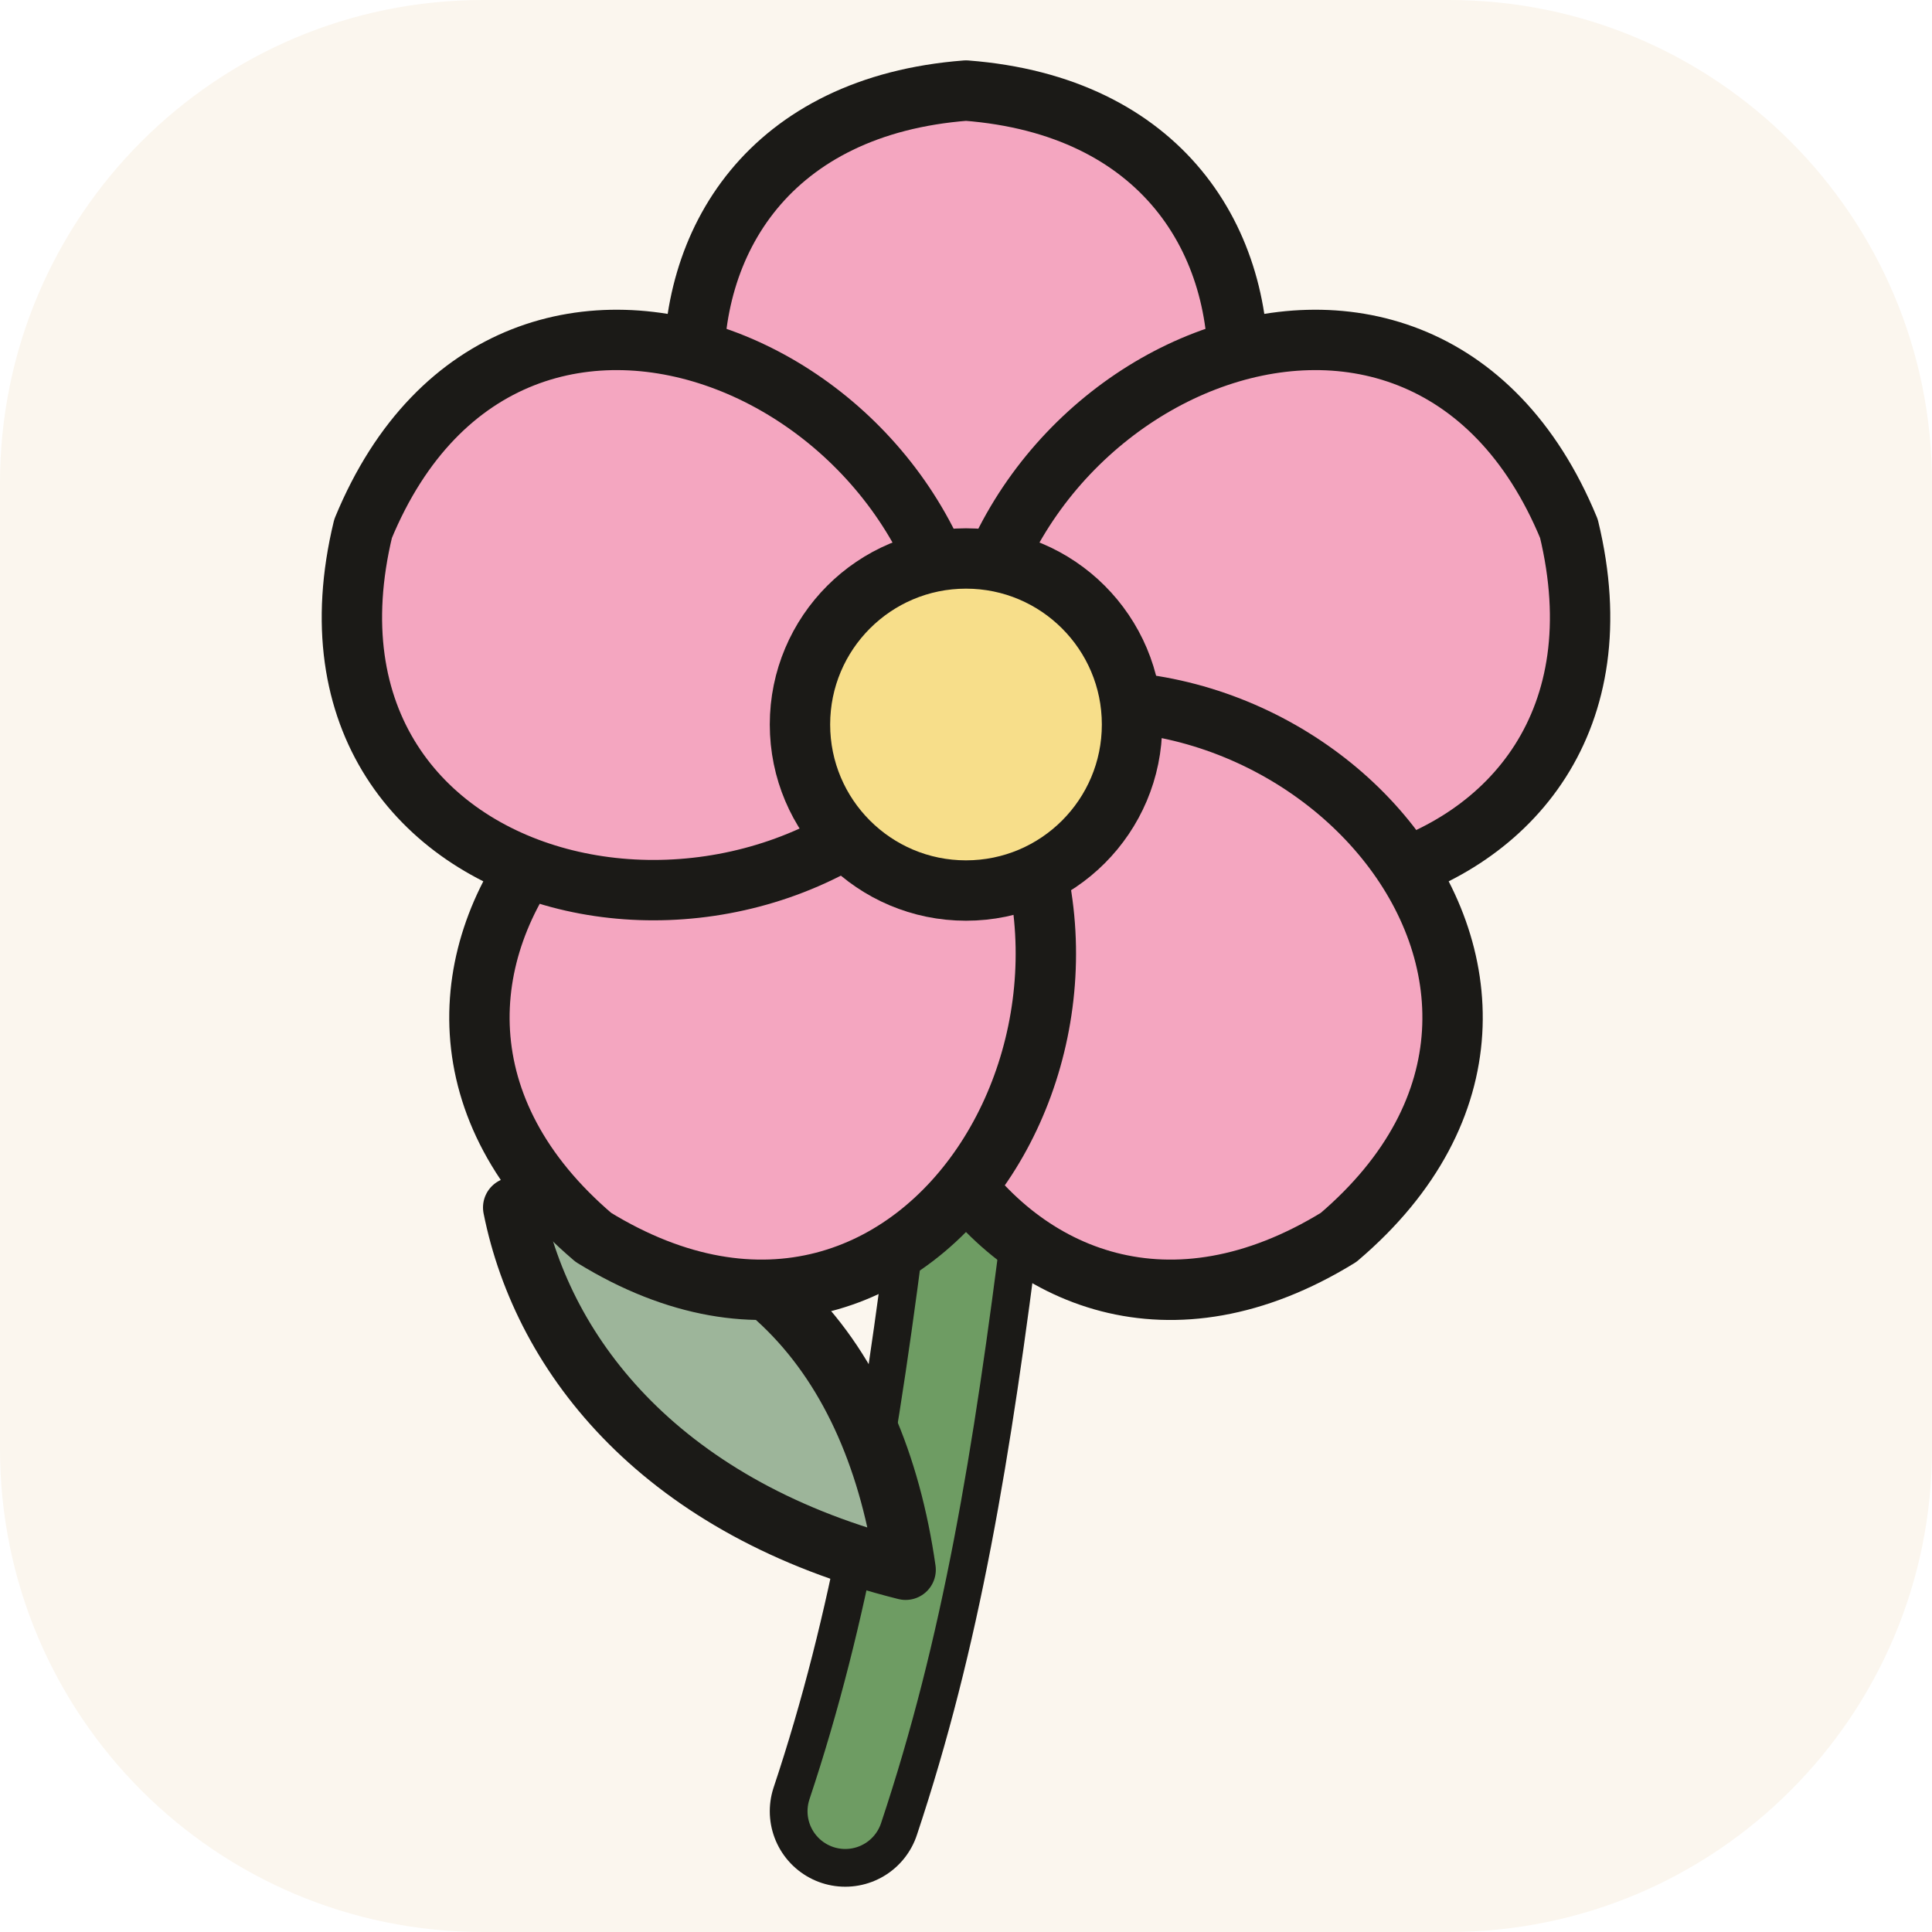
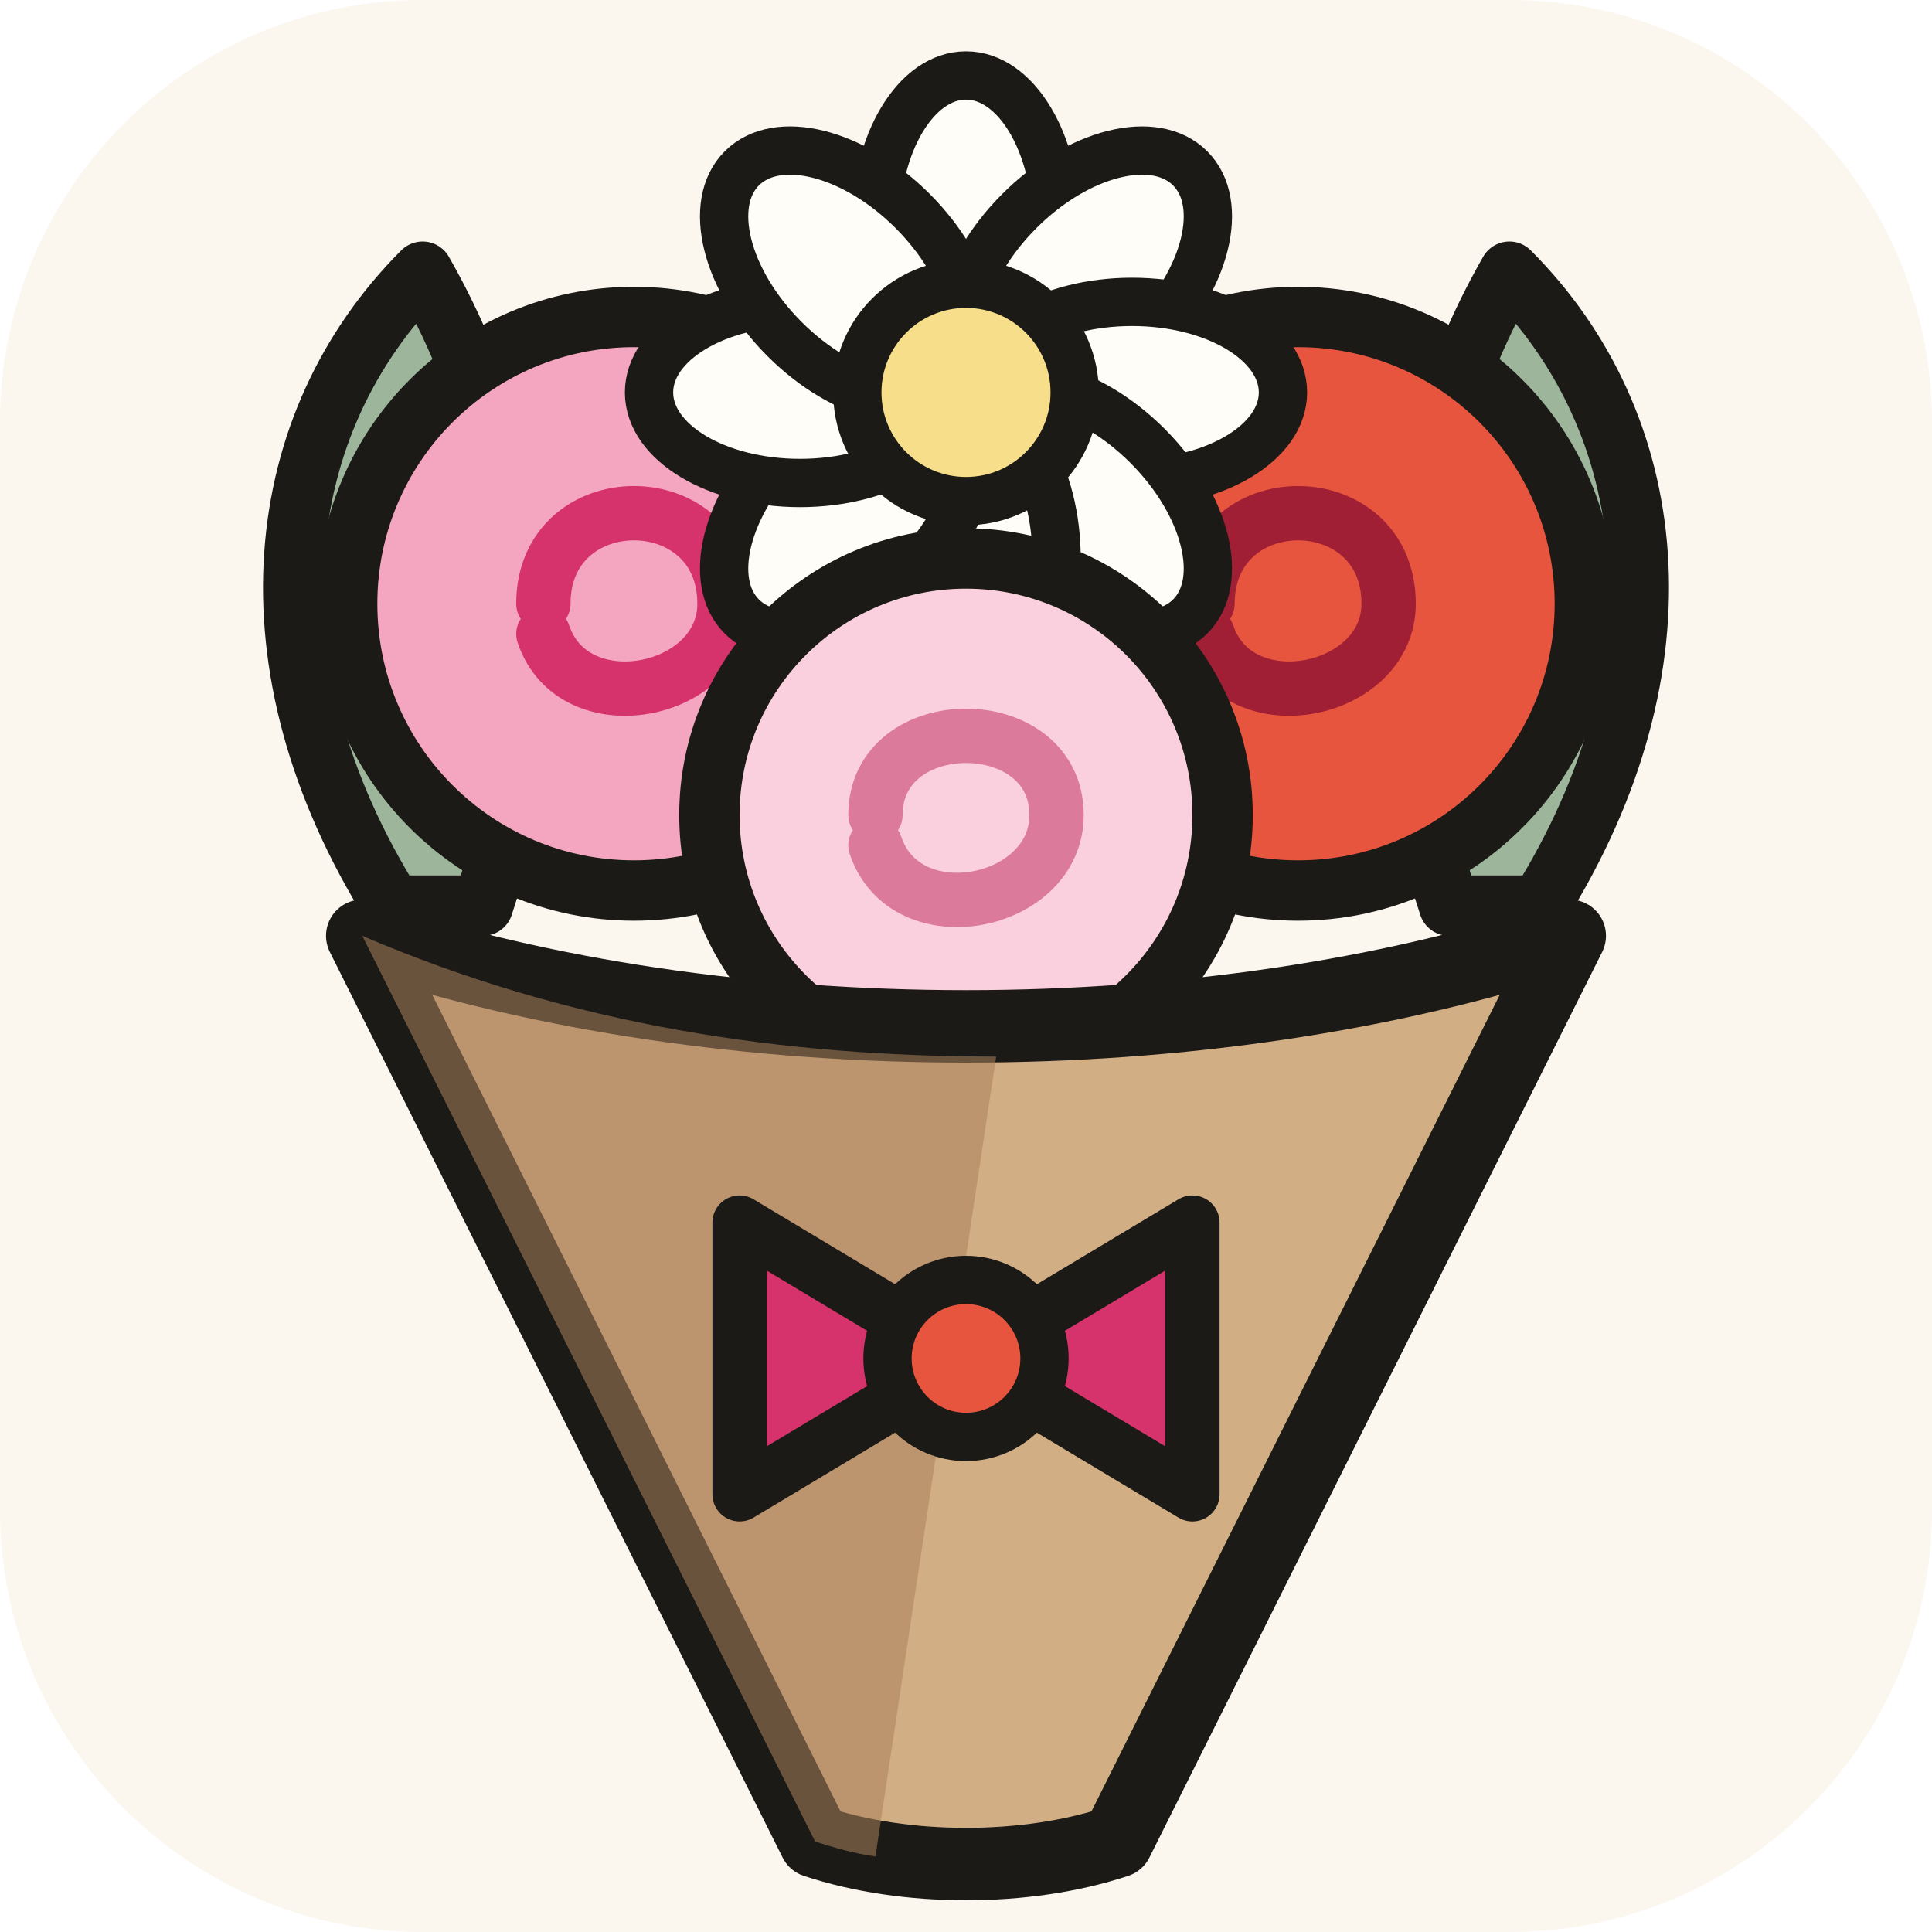
<svg xmlns="http://www.w3.org/2000/svg" viewBox="0 0 64 64">
-   <rect width="64" height="64" rx="16" fill="#FBF6EE" />
-   <path d="M32 40 C31 48 30 54 28 60" fill="none" stroke="#1B1A17" stroke-width="5" stroke-linecap="round" />
-   <path d="M32 40 C31 48 30 54 28 60" fill="none" stroke="#6E9C63" stroke-width="2.5" stroke-linecap="round" />
-   <path d="M30 52 C22 50 18 45 17 40 C25 40 29 45 30 52Z" fill="#9DB59A" stroke="#1B1A17" stroke-width="2" stroke-linejoin="round" />
-   <g fill="#F4A6C0" stroke="#1B1A17" stroke-width="2" stroke-linejoin="round">
-     <path d="M0 0 C11 -3 13 -20 0 -21 C-13 -20 -11 -3 0 0Z" transform="translate(32 24)" />
-     <path d="M0 0 C11 -3 13 -20 0 -21 C-13 -20 -11 -3 0 0Z" transform="translate(32 24) rotate(72)" />
-     <path d="M0 0 C11 -3 13 -20 0 -21 C-13 -20 -11 -3 0 0Z" transform="translate(32 24) rotate(144)" />
-     <path d="M0 0 C11 -3 13 -20 0 -21 C-13 -20 -11 -3 0 0Z" transform="translate(32 24) rotate(216)" />
-     <path d="M0 0 C11 -3 13 -20 0 -21 C-13 -20 -11 -3 0 0Z" transform="translate(32 24) rotate(288)" />
-   </g>
-   <circle cx="32" cy="24" r="5.5" fill="#F7DE8A" stroke="#1B1A17" stroke-width="2" />
+   <rect width="64" height="64" rx="14" fill="#FBF6EE" />
+   <path d="M13 30 C8 22 9 14 14 9 C18 16 18 24 16 30Z" fill="#9DB59A" stroke="#1B1A17" stroke-width="2" stroke-linejoin="round" />
+   <path d="M51 30 C56 22 55 14 50 9 C46 16 46 24 48 30Z" fill="#9DB59A" stroke="#1B1A17" stroke-width="2" stroke-linejoin="round" />
+   <circle cx="21" cy="20" r="9.5" fill="#F4A6C0" stroke="#1B1A17" stroke-width="2" />
+   <path d="M18 20 C18 16 24 16 24 20 C24 23 19 24 18 21" fill="none" stroke="#D6336C" stroke-width="1.8" stroke-linecap="round" />
+   <circle cx="43" cy="20" r="9.5" fill="#E8553E" stroke="#1B1A17" stroke-width="2" />
+   <path d="M40 20 C40 16 46 16 46 20 C46 23 41 24 40 21" fill="none" stroke="#A11F35" stroke-width="1.8" stroke-linecap="round" />
+   <ellipse cx="32" cy="7.5" rx="3" ry="5" transform="rotate(0 32 13)" fill="#FFFDF7" stroke="#1B1A17" stroke-width="1.6" />
+   <ellipse cx="32" cy="7.5" rx="3" ry="5" transform="rotate(45 32 13)" fill="#FFFDF7" stroke="#1B1A17" stroke-width="1.6" />
+   <ellipse cx="32" cy="7.5" rx="3" ry="5" transform="rotate(90 32 13)" fill="#FFFDF7" stroke="#1B1A17" stroke-width="1.6" />
+   <ellipse cx="32" cy="7.5" rx="3" ry="5" transform="rotate(135 32 13)" fill="#FFFDF7" stroke="#1B1A17" stroke-width="1.6" />
+   <ellipse cx="32" cy="7.5" rx="3" ry="5" transform="rotate(180 32 13)" fill="#FFFDF7" stroke="#1B1A17" stroke-width="1.6" />
+   <ellipse cx="32" cy="7.5" rx="3" ry="5" transform="rotate(225 32 13)" fill="#FFFDF7" stroke="#1B1A17" stroke-width="1.6" />
+   <ellipse cx="32" cy="7.5" rx="3" ry="5" transform="rotate(270 32 13)" fill="#FFFDF7" stroke="#1B1A17" stroke-width="1.6" />
+   <ellipse cx="32" cy="7.5" rx="3" ry="5" transform="rotate(315 32 13)" fill="#FFFDF7" stroke="#1B1A17" stroke-width="1.6" />
+   <circle cx="32" cy="13" r="3.6" fill="#F7DE8A" stroke="#1B1A17" stroke-width="1.6" />
+   <circle cx="32" cy="27" r="8.5" fill="#FBD0DE" stroke="#1B1A17" stroke-width="2" />
+   <path d="M29 27 C29 23.5 35 23.5 35 27 C35 30 30 31 29 28" fill="none" stroke="#DC7A9C" stroke-width="1.8" stroke-linecap="round" />
+   <path d="M12 31 C24 35 40 35 52 31 L37 61 C34 62 30 62 27 61Z" fill="#D2AE85" stroke="#1B1A17" stroke-width="2.4" stroke-linejoin="round" />
+   <path d="M12 31 C19 34 26 35 33 35 L29 61.5 C28.3 61.4 27.6 61.2 27 61Z" fill="#A9825C" opacity=".55" />
+   <path d="M32 45 L24.5 40.5 L24.5 49.5Z M32 45 L39.5 40.5 L39.5 49.5Z" fill="#D6336C" stroke="#1B1A17" stroke-width="1.8" stroke-linejoin="round" />
+   <circle cx="32" cy="45" r="2.6" fill="#E8553E" stroke="#1B1A17" stroke-width="1.6" />
</svg>
